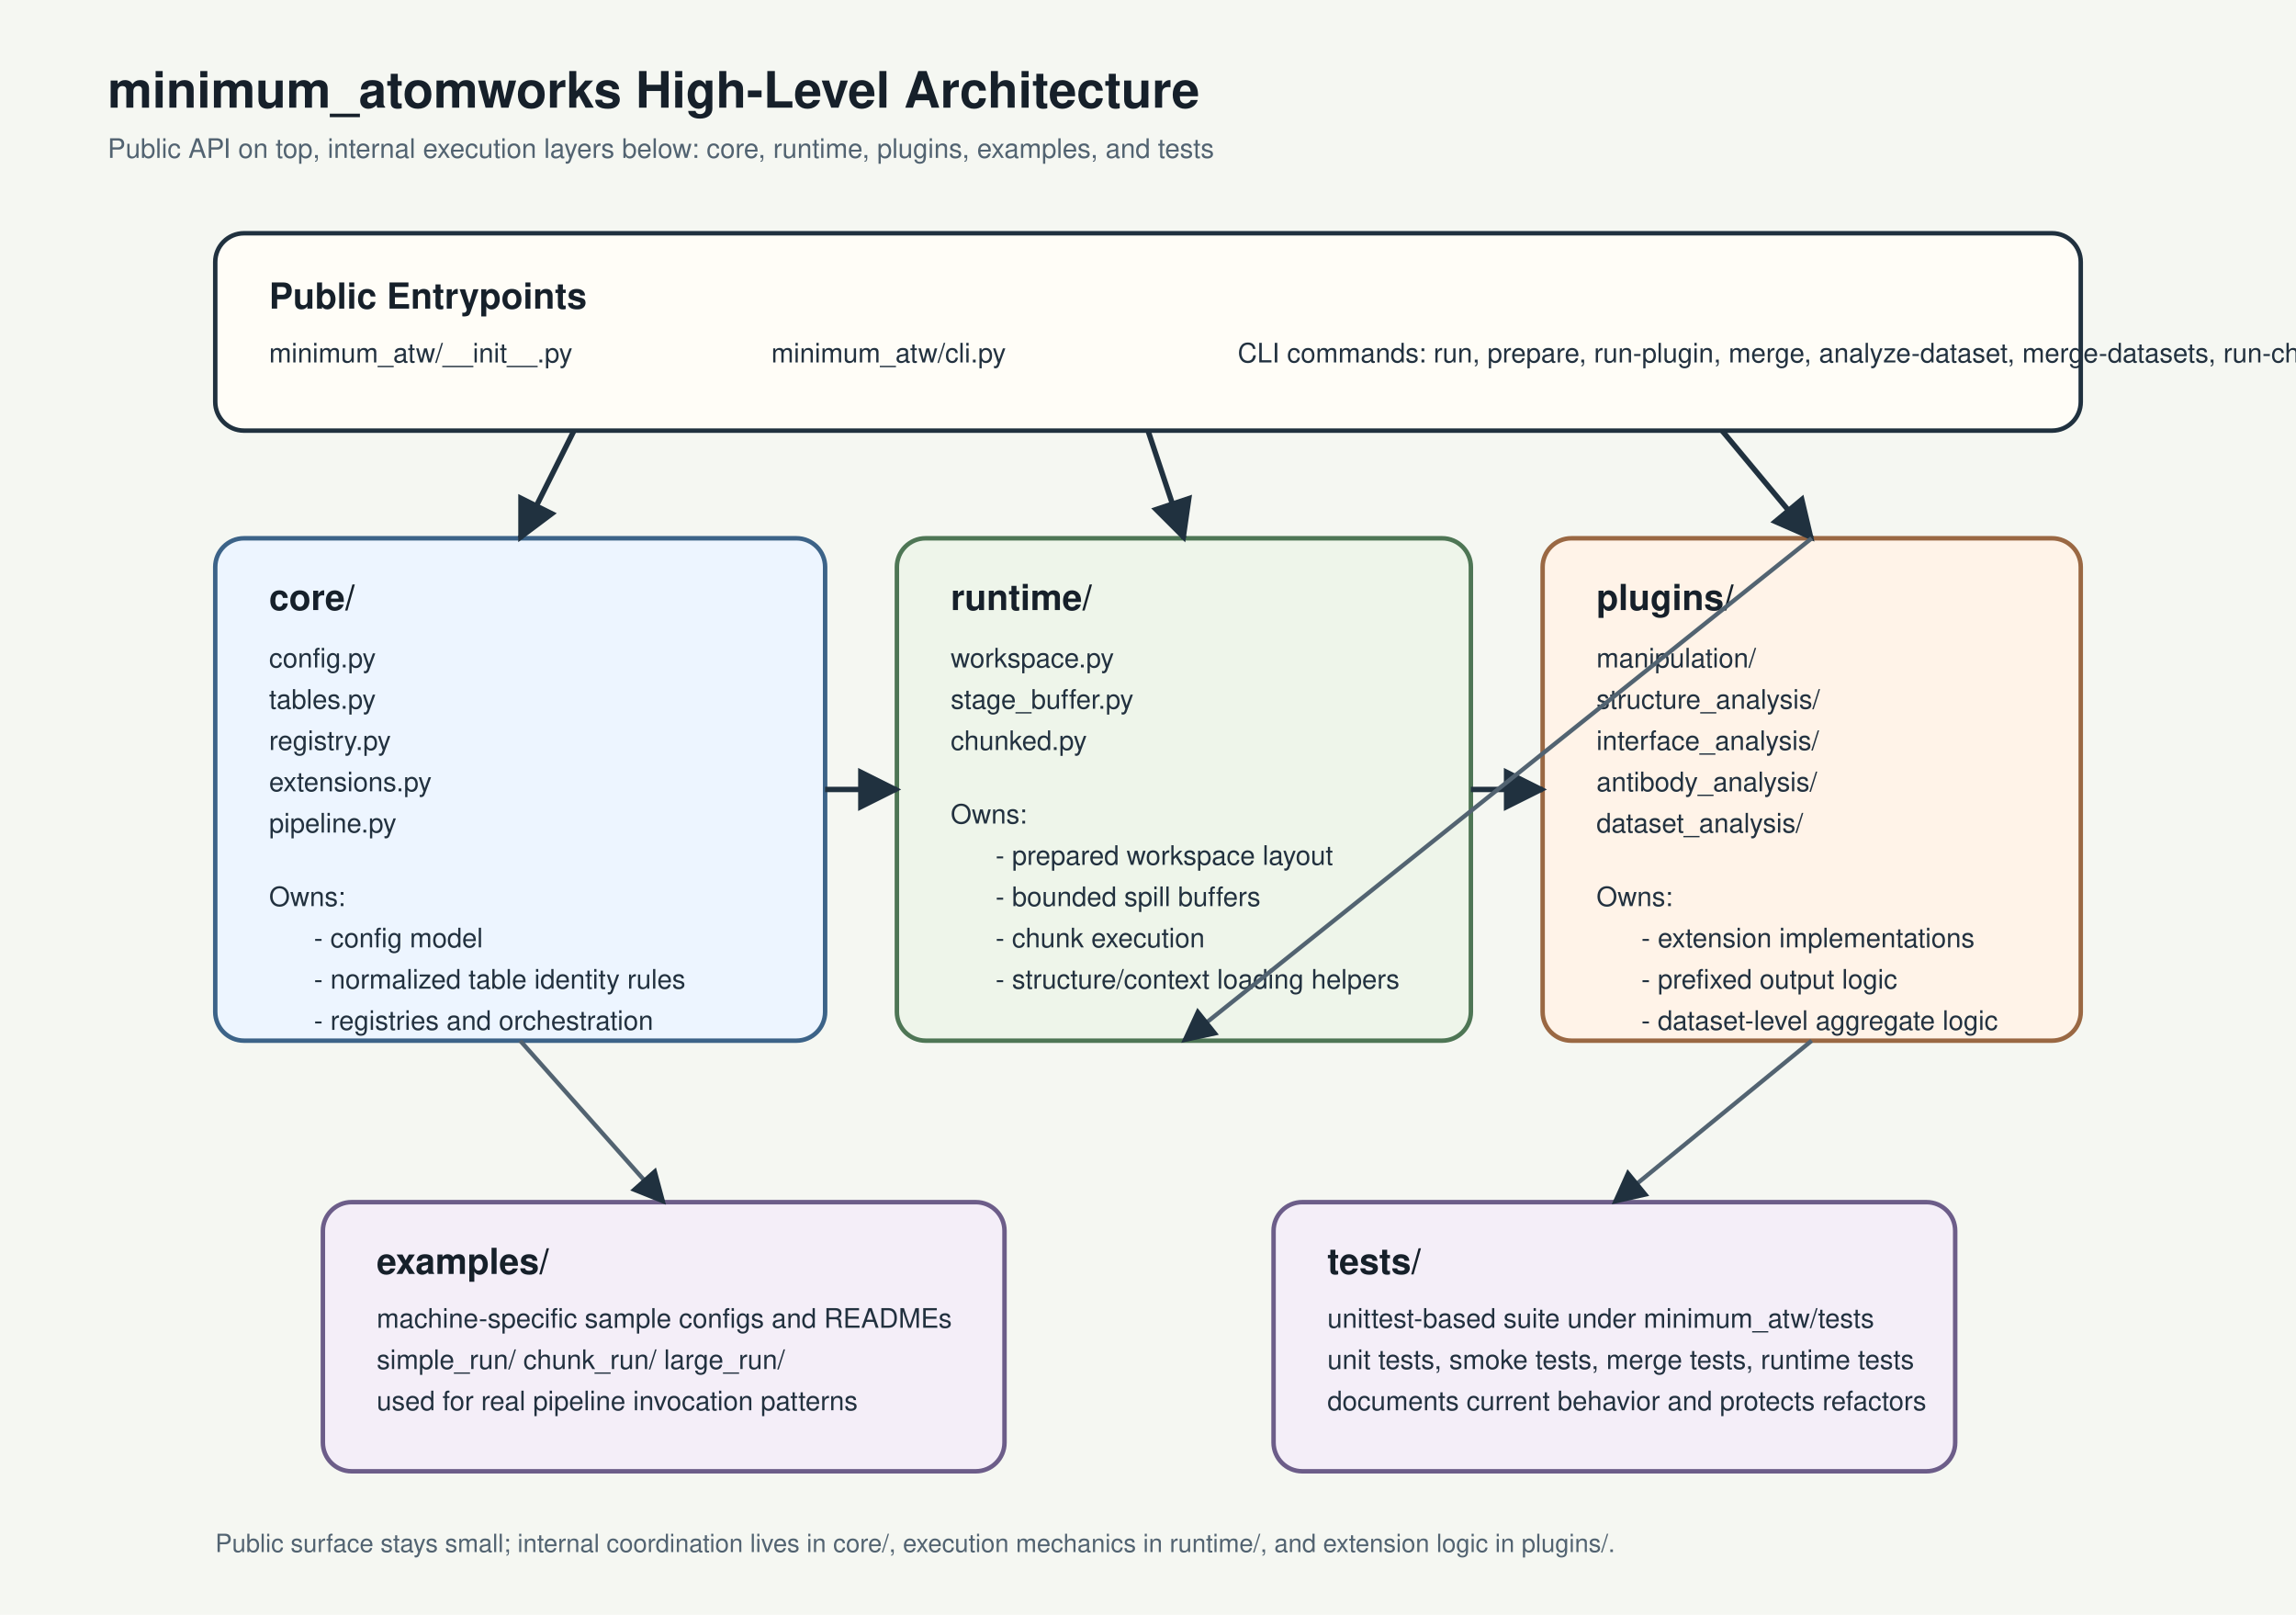
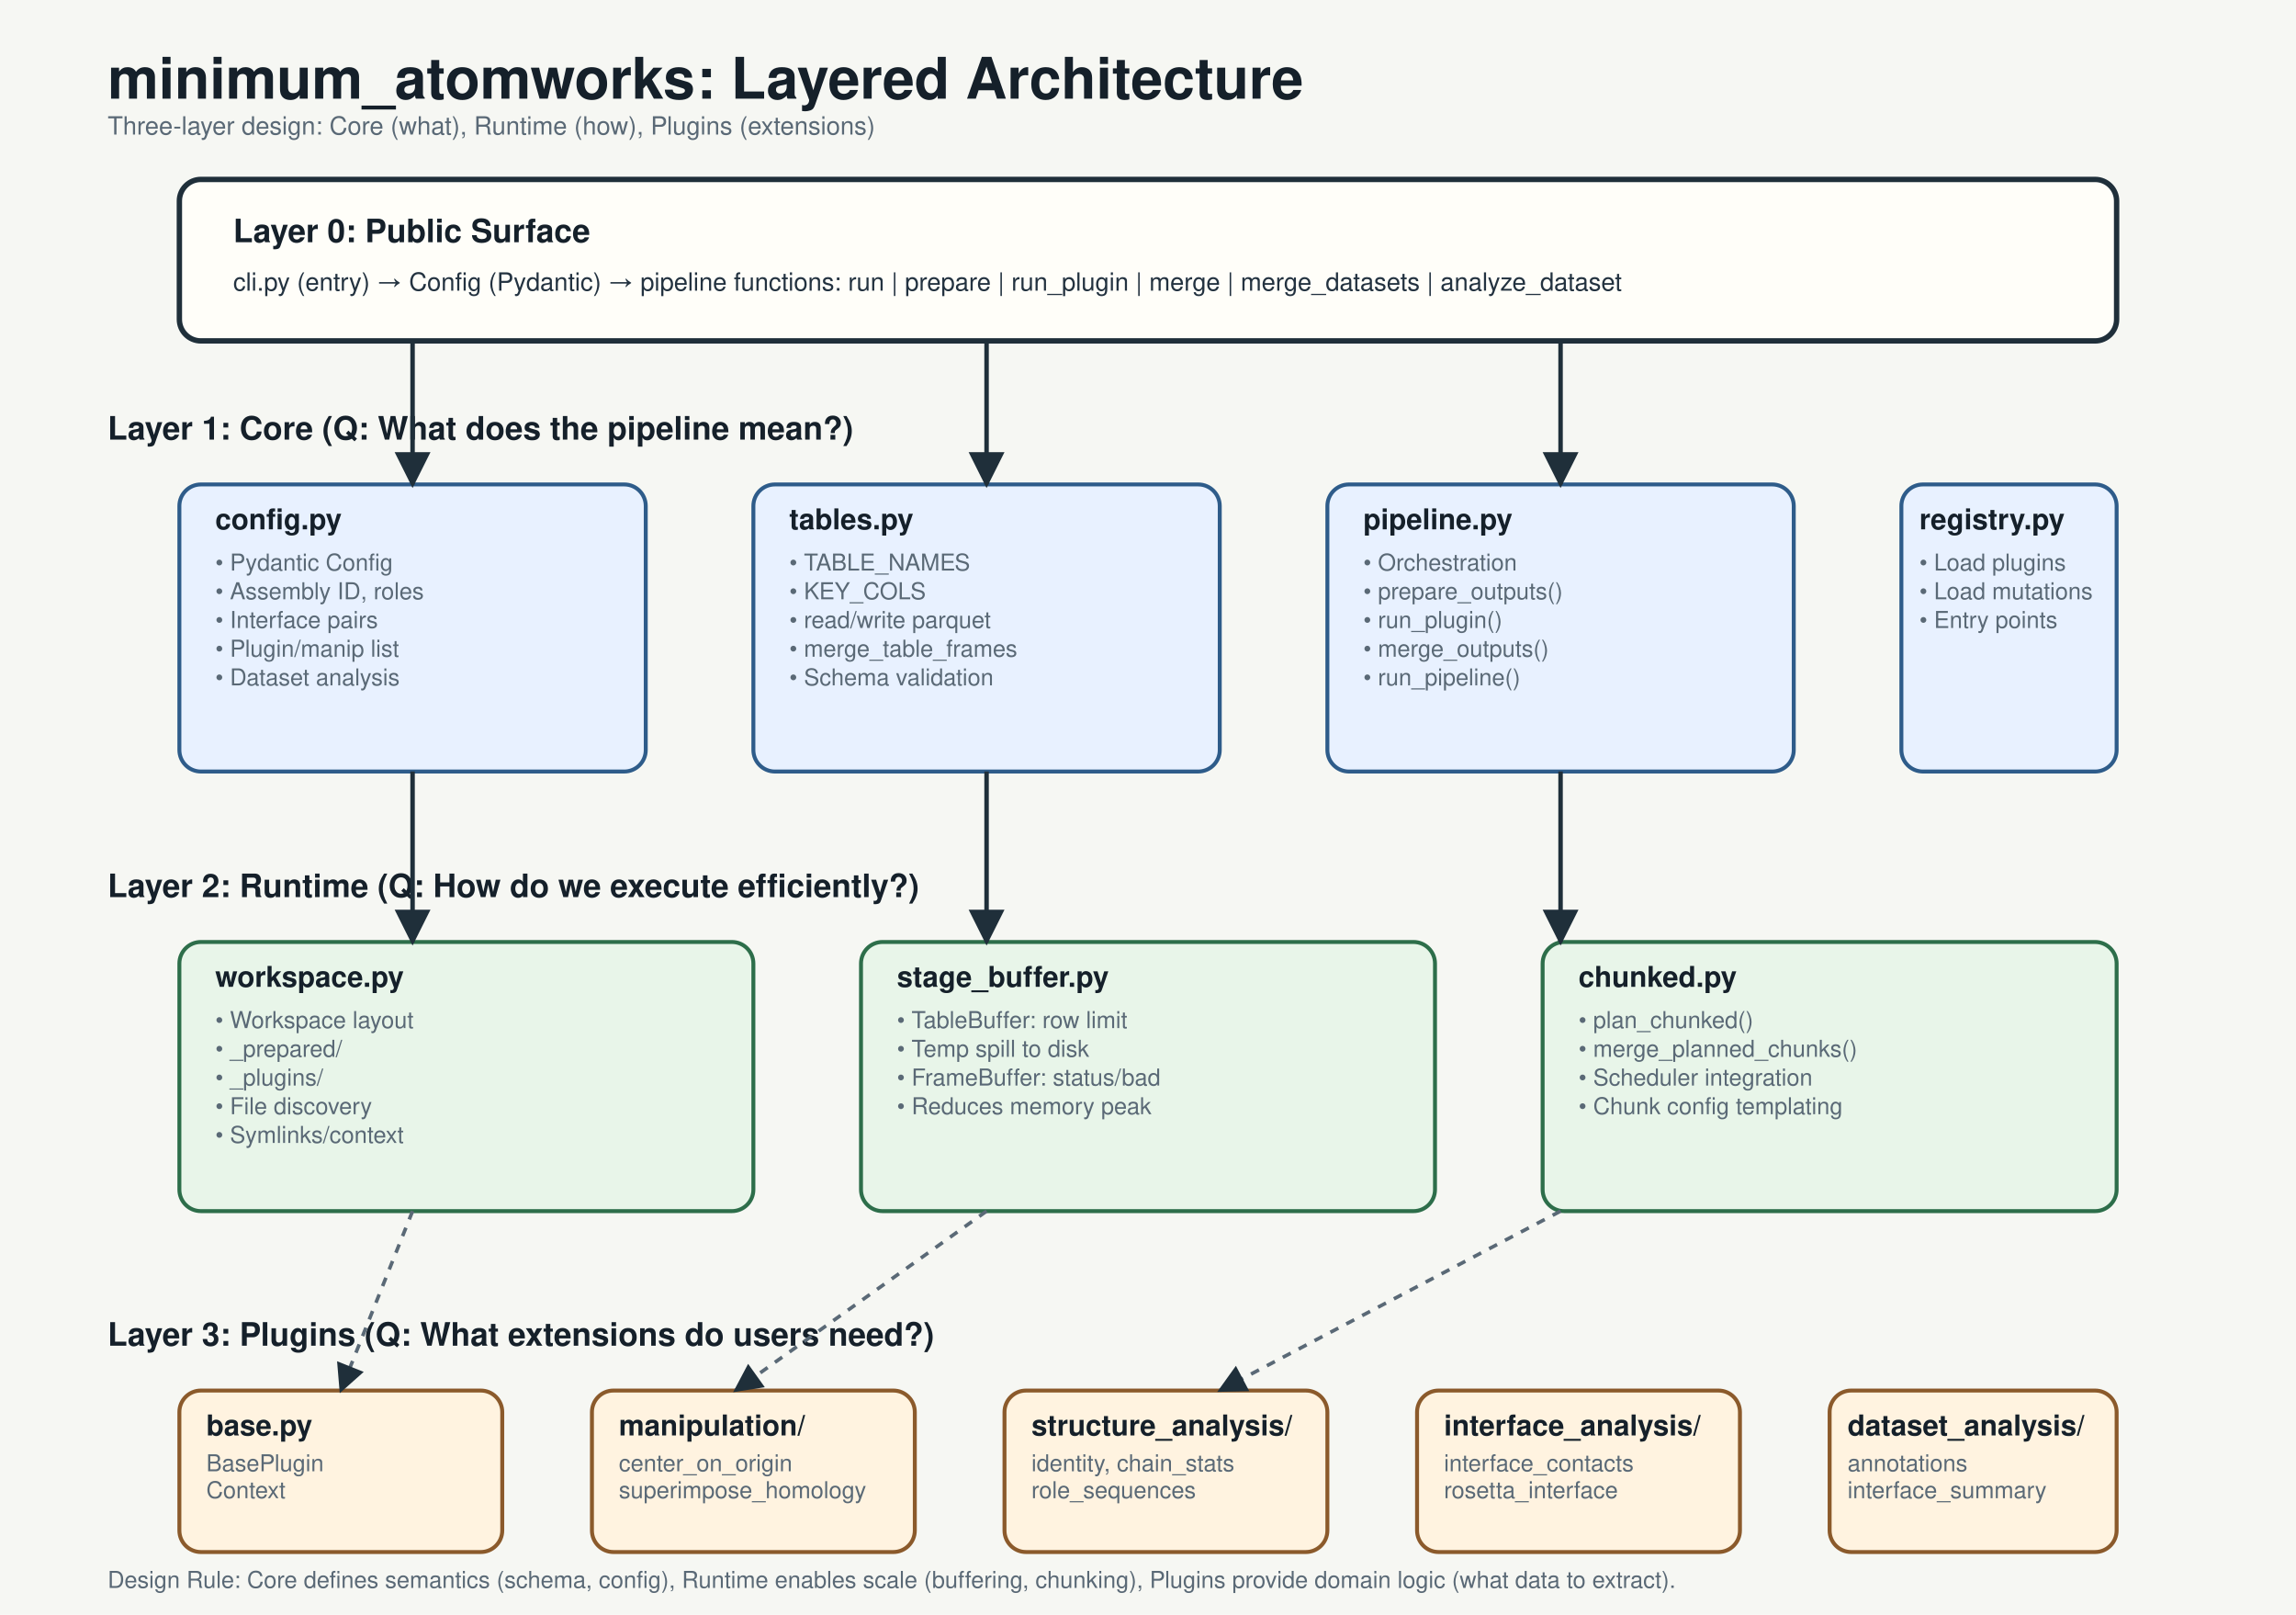
<svg xmlns="http://www.w3.org/2000/svg" width="1280" height="900" viewBox="0 0 1280 900" role="img" aria-labelledby="title desc">
  <defs>
    <marker id="arrow" viewBox="0 0 10 10" refX="9" refY="5" markerWidth="8" markerHeight="8" orient="auto-start-reverse">
-       <path d="M 0 0 L 10 5 L 0 10 z" fill="#20313f" />
+       <path d="M 0 0 L 10 5 L 0 10 z" fill="#1f2f3a" />
    </marker>
    <style>
-       .bg { fill: #f5f7f2; }
-       .title { font: 700 28px Helvetica, Arial, sans-serif; fill: #16202a; }
-       .subtitle { font: 400 15px Helvetica, Arial, sans-serif; fill: #526371; }
-       .public { fill: #fffdf7; stroke: #20313f; stroke-width: 2.5; rx: 16; ry: 16; }
-       .core { fill: #edf5ff; stroke: #3c6388; stroke-width: 2.5; rx: 16; ry: 16; }
-       .runtime { fill: #eef5ea; stroke: #4e7655; stroke-width: 2.5; rx: 16; ry: 16; }
-       .plugins { fill: #fff3e8; stroke: #9a6843; stroke-width: 2.5; rx: 16; ry: 16; }
-       .support { fill: #f4eef8; stroke: #6c5d89; stroke-width: 2.5; rx: 16; ry: 16; }
-       .label { font: 700 20px Helvetica, Arial, sans-serif; fill: #16202a; }
-       .body { font: 400 15px Helvetica, Arial, sans-serif; fill: #22313f; }
-       .small { font: 400 14px Helvetica, Arial, sans-serif; fill: #526371; }
-       .line { stroke: #20313f; stroke-width: 3; fill: none; marker-end: url(#arrow); }
-       .softline { stroke: #526371; stroke-width: 2.4; fill: none; marker-end: url(#arrow); }
+       .bg { fill: #f6f7f3; }
+       .title { font: 700 32px Helvetica, Arial, sans-serif; fill: #15202a; }
+       .subtitle { font: 400 14px Helvetica, Arial, sans-serif; fill: #5a6976; }
+       .box { stroke-width: 2.2; rx: 12; ry: 12; }
+       .public { fill: #fffef9; stroke: #1f2f3a; stroke-width: 3; }
+       .core { fill: #e8f1ff; stroke: #2e5c8a; stroke-width: 2.2; }
+       .runtime { fill: #e8f5e9; stroke: #2d6e4a; stroke-width: 2.2; }
+       .plugins { fill: #fff3e0; stroke: #8b5a2b; stroke-width: 2.2; }
+       .support { fill: #f3e5f5; stroke: #5a3e7f; stroke-width: 2; }
+       .label { font: 700 18px Helvetica, Arial, sans-serif; fill: #15202a; }
+       .label-sm { font: 700 16px Helvetica, Arial, sans-serif; fill: #15202a; }
+       .body { font: 400 14px Helvetica, Arial, sans-serif; fill: #233240; }
+       .small { font: 400 13px Helvetica, Arial, sans-serif; fill: #5a6976; }
+       .line { stroke: #1f2f3a; stroke-width: 2.5; fill: none; marker-end: url(#arrow); }
+       .soft { stroke: #5a6976; stroke-width: 2; fill: none; marker-end: url(#arrow); stroke-dasharray: 5,5; }
    </style>
  </defs>
  <rect class="bg" x="0" y="0" width="1280" height="900" />
-   <text class="title" x="60" y="60">minimum_atomworks High-Level Architecture</text>
-   <text class="subtitle" x="60" y="88">Public API on top, internal execution layers below: core, runtime, plugins, examples, and tests</text>
-   <rect class="public" x="120" y="130" width="1040" height="110" />
-   <text class="label" x="150" y="172">Public Entrypoints</text>
-   <text class="body" x="150" y="202">minimum_atw/__init__.py</text>
-   <text class="body" x="430" y="202">minimum_atw/cli.py</text>
-   <text class="body" x="690" y="202">CLI commands: run, prepare, run-plugin, merge, analyze-dataset, merge-datasets, run-chunked</text>
-   <rect class="core" x="120" y="300" width="340" height="280" />
-   <text class="label" x="150" y="340">core/</text>
-   <text class="body" x="150" y="372">config.py</text>
-   <text class="body" x="150" y="395">tables.py</text>
-   <text class="body" x="150" y="418">registry.py</text>
-   <text class="body" x="150" y="441">extensions.py</text>
-   <text class="body" x="150" y="464">pipeline.py</text>
-   <text class="body" x="150" y="505">Owns:</text>
-   <text class="body" x="175" y="528">- config model</text>
-   <text class="body" x="175" y="551">- normalized table identity rules</text>
-   <text class="body" x="175" y="574">- registries and orchestration</text>
-   <rect class="runtime" x="500" y="300" width="320" height="280" />
-   <text class="label" x="530" y="340">runtime/</text>
-   <text class="body" x="530" y="372">workspace.py</text>
-   <text class="body" x="530" y="395">stage_buffer.py</text>
-   <text class="body" x="530" y="418">chunked.py</text>
-   <text class="body" x="530" y="459">Owns:</text>
-   <text class="body" x="555" y="482">- prepared workspace layout</text>
-   <text class="body" x="555" y="505">- bounded spill buffers</text>
-   <text class="body" x="555" y="528">- chunk execution</text>
-   <text class="body" x="555" y="551">- structure/context loading helpers</text>
-   <rect class="plugins" x="860" y="300" width="300" height="280" />
-   <text class="label" x="890" y="340">plugins/</text>
-   <text class="body" x="890" y="372">manipulation/</text>
-   <text class="body" x="890" y="395">structure_analysis/</text>
-   <text class="body" x="890" y="418">interface_analysis/</text>
-   <text class="body" x="890" y="441">antibody_analysis/</text>
-   <text class="body" x="890" y="464">dataset_analysis/</text>
-   <text class="body" x="890" y="505">Owns:</text>
-   <text class="body" x="915" y="528">- extension implementations</text>
-   <text class="body" x="915" y="551">- prefixed output logic</text>
-   <text class="body" x="915" y="574">- dataset-level aggregate logic</text>
-   <rect class="support" x="180" y="670" width="380" height="150" />
-   <text class="label" x="210" y="710">examples/</text>
-   <text class="body" x="210" y="740">machine-specific sample configs and READMEs</text>
-   <text class="body" x="210" y="763">simple_run/ chunk_run/ large_run/</text>
-   <text class="body" x="210" y="786">used for real pipeline invocation patterns</text>
-   <rect class="support" x="710" y="670" width="380" height="150" />
-   <text class="label" x="740" y="710">tests/</text>
-   <text class="body" x="740" y="740">unittest-based suite under minimum_atw/tests</text>
-   <text class="body" x="740" y="763">unit tests, smoke tests, merge tests, runtime tests</text>
-   <text class="body" x="740" y="786">documents current behavior and protects refactors</text>
-   <path class="line" d="M 320 240 L 290 300" />
-   <path class="line" d="M 640 240 L 660 300" />
-   <path class="line" d="M 960 240 L 1010 300" />
-   <path class="line" d="M 460 440 L 500 440" />
-   <path class="line" d="M 820 440 L 860 440" />
-   <path class="softline" d="M 1010 300 L 660 580" />
-   <path class="softline" d="M 290 580 L 370 670" />
-   <path class="softline" d="M 1010 580 L 900 670" />
-   <text class="small" x="120" y="865">Public surface stays small; internal coordination lives in core/, execution mechanics in runtime/, and extension logic in plugins/.</text>
+   <text class="title" x="60" y="55">minimum_atomworks: Layered Architecture</text>
+   <text class="subtitle" x="60" y="75">Three-layer design: Core (what), Runtime (how), Plugins (extensions)</text>
+   <rect class="box public" x="100" y="100" width="1080" height="90" />
+   <text class="label" x="130" y="135">Layer 0: Public Surface</text>
+   <text class="body" x="130" y="162">cli.py (entry) → Config (Pydantic) → pipeline functions: run | prepare | run_plugin | merge | merge_datasets | analyze_dataset</text>
+   <g>
+     <text class="label" x="60" y="245">Layer 1: Core (Q: What does the pipeline mean?)</text>
+     <rect class="box core" x="100" y="270" width="260" height="160" />
+     <text class="label-sm" x="120" y="295">config.py</text>
+     <text class="small" x="120" y="318">• Pydantic Config</text>
+     <text class="small" x="120" y="334">• Assembly ID, roles</text>
+     <text class="small" x="120" y="350">• Interface pairs</text>
+     <text class="small" x="120" y="366">• Plugin/manip list</text>
+     <text class="small" x="120" y="382">• Dataset analysis</text>
+     <rect class="box core" x="420" y="270" width="260" height="160" />
+     <text class="label-sm" x="440" y="295">tables.py</text>
+     <text class="small" x="440" y="318">• TABLE_NAMES</text>
+     <text class="small" x="440" y="334">• KEY_COLS</text>
+     <text class="small" x="440" y="350">• read/write parquet</text>
+     <text class="small" x="440" y="366">• merge_table_frames</text>
+     <text class="small" x="440" y="382">• Schema validation</text>
+     <rect class="box core" x="740" y="270" width="260" height="160" />
+     <text class="label-sm" x="760" y="295">pipeline.py</text>
+     <text class="small" x="760" y="318">• Orchestration</text>
+     <text class="small" x="760" y="334">• prepare_outputs()</text>
+     <text class="small" x="760" y="350">• run_plugin()</text>
+     <text class="small" x="760" y="366">• merge_outputs()</text>
+     <text class="small" x="760" y="382">• run_pipeline()</text>
+     <rect class="box core" x="1060" y="270" width="120" height="160" />
+     <text class="label-sm" x="1070" y="295">registry.py</text>
+     <text class="small" x="1070" y="318">• Load plugins</text>
+     <text class="small" x="1070" y="334">• Load mutations</text>
+     <text class="small" x="1070" y="350">• Entry points</text>
+   </g>
+   <g>
+     <text class="label" x="60" y="500">Layer 2: Runtime (Q: How do we execute efficiently?)</text>
+     <rect class="box runtime" x="100" y="525" width="320" height="150" />
+     <text class="label-sm" x="120" y="550">workspace.py</text>
+     <text class="small" x="120" y="573">• Workspace layout</text>
+     <text class="small" x="120" y="589">• _prepared/</text>
+     <text class="small" x="120" y="605">• _plugins/</text>
+     <text class="small" x="120" y="621">• File discovery</text>
+     <text class="small" x="120" y="637">• Symlinks/context</text>
+     <rect class="box runtime" x="480" y="525" width="320" height="150" />
+     <text class="label-sm" x="500" y="550">stage_buffer.py</text>
+     <text class="small" x="500" y="573">• TableBuffer: row limit</text>
+     <text class="small" x="500" y="589">• Temp spill to disk</text>
+     <text class="small" x="500" y="605">• FrameBuffer: status/bad</text>
+     <text class="small" x="500" y="621">• Reduces memory peak</text>
+     <rect class="box runtime" x="860" y="525" width="320" height="150" />
+     <text class="label-sm" x="880" y="550">chunked.py</text>
+     <text class="small" x="880" y="573">• plan_chunked()</text>
+     <text class="small" x="880" y="589">• merge_planned_chunks()</text>
+     <text class="small" x="880" y="605">• Scheduler integration</text>
+     <text class="small" x="880" y="621">• Chunk config templating</text>
+   </g>
+   <g>
+     <text class="label" x="60" y="750">Layer 3: Plugins (Q: What extensions do users need?)</text>
+     <rect class="box plugins" x="100" y="775" width="180" height="90" />
+     <text class="label-sm" x="115" y="800">base.py</text>
+     <text class="small" x="115" y="820">BasePlugin</text>
+     <text class="small" x="115" y="835">Context</text>
+     <rect class="box plugins" x="330" y="775" width="180" height="90" />
+     <text class="label-sm" x="345" y="800">manipulation/</text>
+     <text class="small" x="345" y="820">center_on_origin</text>
+     <text class="small" x="345" y="835">superimpose_homology</text>
+     <rect class="box plugins" x="560" y="775" width="180" height="90" />
+     <text class="label-sm" x="575" y="800">structure_analysis/</text>
+     <text class="small" x="575" y="820">identity, chain_stats</text>
+     <text class="small" x="575" y="835">role_sequences</text>
+     <rect class="box plugins" x="790" y="775" width="180" height="90" />
+     <text class="label-sm" x="805" y="800">interface_analysis/</text>
+     <text class="small" x="805" y="820">interface_contacts</text>
+     <text class="small" x="805" y="835">rosetta_interface</text>
+     <rect class="box plugins" x="1020" y="775" width="160" height="90" />
+     <text class="label-sm" x="1030" y="800">dataset_analysis/</text>
+     <text class="small" x="1030" y="820">annotations</text>
+     <text class="small" x="1030" y="835">interface_summary</text>
+   </g>
+   <path class="line" d="M 230 190 L 230 270" />
+   <path class="line" d="M 550 190 L 550 270" />
+   <path class="line" d="M 870 190 L 870 270" />
+   <path class="line" d="M 230 430 L 230 525" />
+   <path class="line" d="M 550 430 L 550 525" />
+   <path class="line" d="M 870 430 L 870 525" />
+   <path class="soft" d="M 230 675 L 190 775" />
+   <path class="soft" d="M 550 675 L 410 775" />
+   <path class="soft" d="M 870 675 L 680 775" />
+   <text class="small" x="60" y="885">Design Rule: Core defines semantics (schema, config), Runtime enables scale (buffering, chunking), Plugins provide domain logic (what data to extract).</text>
</svg>
